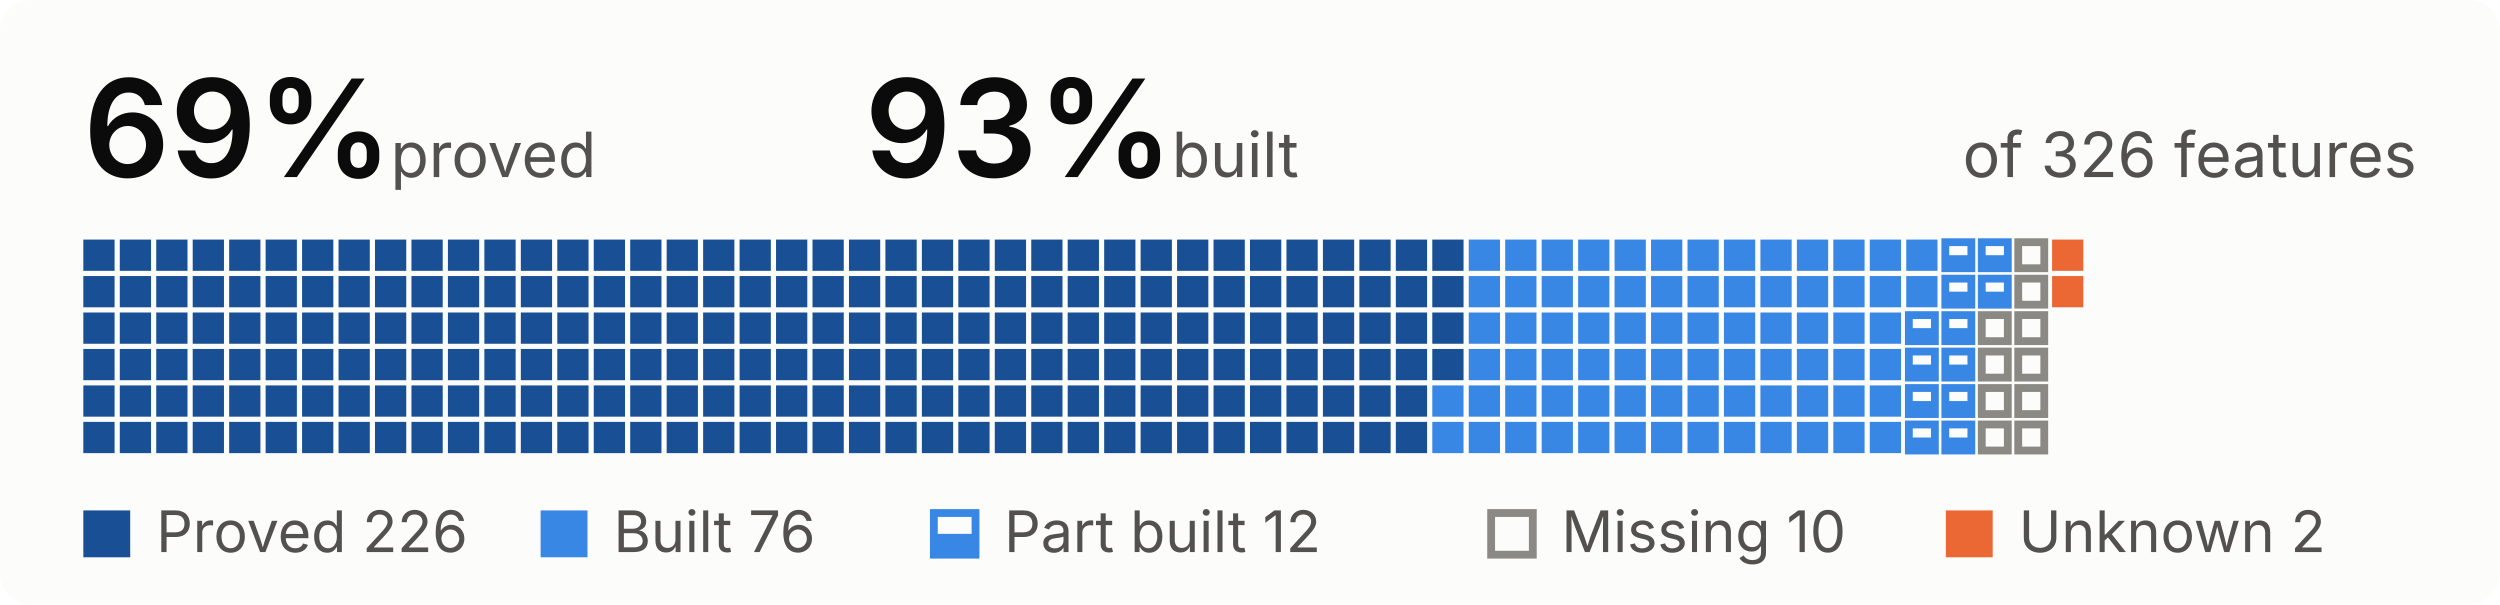
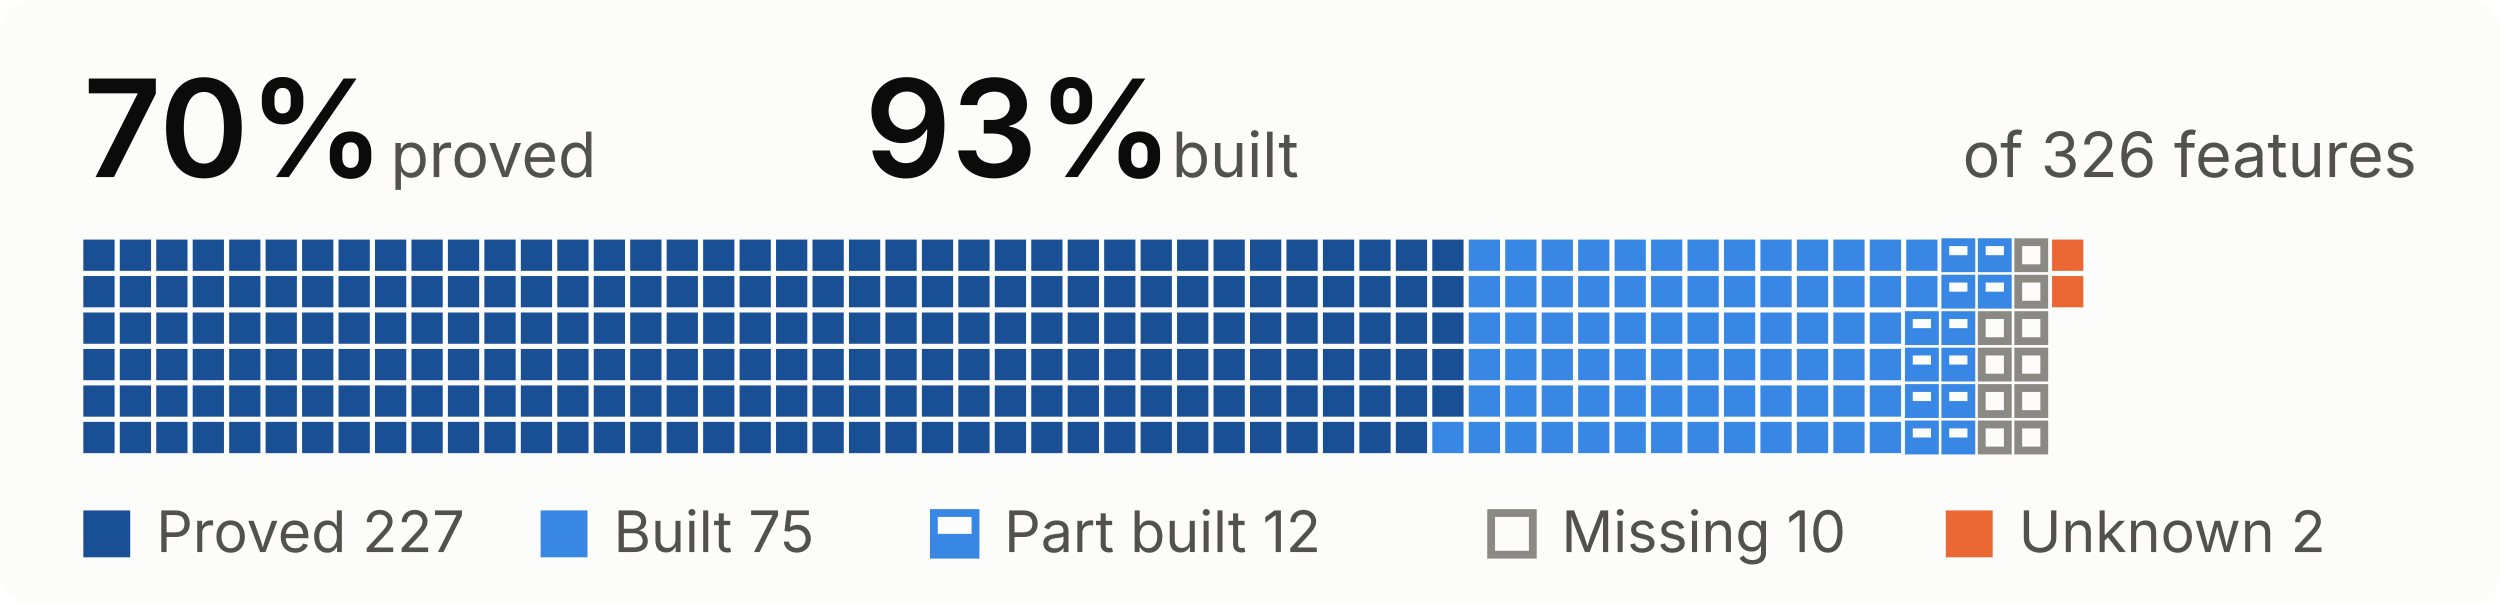
- <svg xmlns="http://www.w3.org/2000/svg" width="480" height="116" viewBox="0 0 480 116" role="img" aria-label="69 percent proved, 93 percent built, of 326 features">
+ <svg xmlns="http://www.w3.org/2000/svg" width="480" height="116" viewBox="0 0 480 116" role="img" aria-label="70 percent proved, 93 percent built, of 326 features">
  <style>
.bg{fill:#fcfcfb}.t{fill:#0b0b0b}.s{fill:#52514e}.rule{fill:#e1e0d9}
.proved{fill:#184f95}.built{fill:#3987e5}.unknown{fill:#eb6834}
.part-o{fill:none;stroke:#3987e5;stroke-width:1.5}.part-f{fill:#3987e5}
.missing{fill:none;stroke:#8a8984;stroke-width:1.5}
.pass{fill:#184f95}.fail{fill:#eb6834}.none{fill:none;stroke:#8a8984;stroke-width:1.5}
@media (prefers-color-scheme:dark){
.bg{fill:#1a1a19}.t{fill:#f0efec}.s{fill:#c3c2b7}.rule{fill:#383835}
.proved{fill:#86b6ef}.built{fill:#3987e5}.unknown{fill:#d95926}
.part-o{stroke:#3987e5}.part-f{fill:#3987e5}
.missing{stroke:#8d8c85}
.pass{fill:#86b6ef}.fail{fill:#d95926}.none{stroke:#8d8c85}
}
text{font-family:system-ui,-apple-system,"Segoe UI",sans-serif;font-size:12px}
.big{font-size:26px;font-weight:600}.b{font-weight:600}.xs{font-size:11px}
</style>
  <rect width="480" height="116" rx="6" class="bg" />
-   <text x="16.0" y="34.0" class="t big">69%</text>
+   <text x="16.0" y="34.0" class="t big">70%</text>
  <text x="75.0" y="34.0" class="s">proved</text>
  <text x="166.0" y="34.0" class="t big">93%</text>
  <text x="225.0" y="34.0" class="s">built</text>
  <text x="464.0" y="34.0" class="s" text-anchor="end">of 326 features</text>
  <rect x="16.0" y="46.0" width="6" height="6" class="proved" />
  <rect x="16.0" y="53.0" width="6" height="6" class="proved" />
  <rect x="16.0" y="60.0" width="6" height="6" class="proved" />
  <rect x="16.0" y="67.0" width="6" height="6" class="proved" />
  <rect x="16.0" y="74.0" width="6" height="6" class="proved" />
  <rect x="16.0" y="81.0" width="6" height="6" class="proved" />
  <rect x="23.0" y="46.0" width="6" height="6" class="proved" />
  <rect x="23.0" y="53.0" width="6" height="6" class="proved" />
  <rect x="23.0" y="60.0" width="6" height="6" class="proved" />
  <rect x="23.0" y="67.0" width="6" height="6" class="proved" />
  <rect x="23.0" y="74.0" width="6" height="6" class="proved" />
  <rect x="23.0" y="81.0" width="6" height="6" class="proved" />
  <rect x="30.0" y="46.0" width="6" height="6" class="proved" />
  <rect x="30.0" y="53.0" width="6" height="6" class="proved" />
  <rect x="30.0" y="60.0" width="6" height="6" class="proved" />
  <rect x="30.0" y="67.0" width="6" height="6" class="proved" />
  <rect x="30.0" y="74.0" width="6" height="6" class="proved" />
  <rect x="30.0" y="81.0" width="6" height="6" class="proved" />
  <rect x="37.0" y="46.0" width="6" height="6" class="proved" />
  <rect x="37.0" y="53.0" width="6" height="6" class="proved" />
  <rect x="37.0" y="60.0" width="6" height="6" class="proved" />
  <rect x="37.0" y="67.0" width="6" height="6" class="proved" />
  <rect x="37.0" y="74.0" width="6" height="6" class="proved" />
  <rect x="37.0" y="81.0" width="6" height="6" class="proved" />
  <rect x="44.0" y="46.0" width="6" height="6" class="proved" />
  <rect x="44.0" y="53.0" width="6" height="6" class="proved" />
  <rect x="44.0" y="60.0" width="6" height="6" class="proved" />
  <rect x="44.0" y="67.0" width="6" height="6" class="proved" />
  <rect x="44.0" y="74.0" width="6" height="6" class="proved" />
  <rect x="44.0" y="81.0" width="6" height="6" class="proved" />
  <rect x="51.0" y="46.0" width="6" height="6" class="proved" />
  <rect x="51.0" y="53.0" width="6" height="6" class="proved" />
  <rect x="51.0" y="60.0" width="6" height="6" class="proved" />
  <rect x="51.0" y="67.0" width="6" height="6" class="proved" />
  <rect x="51.0" y="74.0" width="6" height="6" class="proved" />
  <rect x="51.0" y="81.0" width="6" height="6" class="proved" />
  <rect x="58.0" y="46.0" width="6" height="6" class="proved" />
  <rect x="58.0" y="53.0" width="6" height="6" class="proved" />
  <rect x="58.0" y="60.0" width="6" height="6" class="proved" />
  <rect x="58.0" y="67.0" width="6" height="6" class="proved" />
  <rect x="58.0" y="74.0" width="6" height="6" class="proved" />
  <rect x="58.0" y="81.0" width="6" height="6" class="proved" />
  <rect x="65.0" y="46.0" width="6" height="6" class="proved" />
  <rect x="65.0" y="53.0" width="6" height="6" class="proved" />
  <rect x="65.0" y="60.0" width="6" height="6" class="proved" />
  <rect x="65.0" y="67.0" width="6" height="6" class="proved" />
  <rect x="65.0" y="74.0" width="6" height="6" class="proved" />
  <rect x="65.0" y="81.0" width="6" height="6" class="proved" />
  <rect x="72.0" y="46.0" width="6" height="6" class="proved" />
  <rect x="72.0" y="53.0" width="6" height="6" class="proved" />
  <rect x="72.0" y="60.0" width="6" height="6" class="proved" />
  <rect x="72.0" y="67.0" width="6" height="6" class="proved" />
  <rect x="72.0" y="74.0" width="6" height="6" class="proved" />
  <rect x="72.0" y="81.0" width="6" height="6" class="proved" />
  <rect x="79.0" y="46.0" width="6" height="6" class="proved" />
  <rect x="79.0" y="53.0" width="6" height="6" class="proved" />
  <rect x="79.0" y="60.0" width="6" height="6" class="proved" />
  <rect x="79.0" y="67.0" width="6" height="6" class="proved" />
  <rect x="79.0" y="74.0" width="6" height="6" class="proved" />
  <rect x="79.0" y="81.0" width="6" height="6" class="proved" />
  <rect x="86.0" y="46.0" width="6" height="6" class="proved" />
  <rect x="86.0" y="53.0" width="6" height="6" class="proved" />
  <rect x="86.0" y="60.0" width="6" height="6" class="proved" />
  <rect x="86.0" y="67.0" width="6" height="6" class="proved" />
  <rect x="86.0" y="74.0" width="6" height="6" class="proved" />
  <rect x="86.0" y="81.0" width="6" height="6" class="proved" />
  <rect x="93.0" y="46.0" width="6" height="6" class="proved" />
  <rect x="93.0" y="53.0" width="6" height="6" class="proved" />
  <rect x="93.0" y="60.0" width="6" height="6" class="proved" />
  <rect x="93.0" y="67.0" width="6" height="6" class="proved" />
  <rect x="93.0" y="74.0" width="6" height="6" class="proved" />
  <rect x="93.0" y="81.0" width="6" height="6" class="proved" />
  <rect x="100.0" y="46.0" width="6" height="6" class="proved" />
  <rect x="100.0" y="53.0" width="6" height="6" class="proved" />
  <rect x="100.0" y="60.0" width="6" height="6" class="proved" />
  <rect x="100.0" y="67.0" width="6" height="6" class="proved" />
  <rect x="100.0" y="74.0" width="6" height="6" class="proved" />
  <rect x="100.0" y="81.0" width="6" height="6" class="proved" />
  <rect x="107.0" y="46.0" width="6" height="6" class="proved" />
  <rect x="107.0" y="53.0" width="6" height="6" class="proved" />
  <rect x="107.0" y="60.0" width="6" height="6" class="proved" />
  <rect x="107.0" y="67.0" width="6" height="6" class="proved" />
  <rect x="107.0" y="74.0" width="6" height="6" class="proved" />
  <rect x="107.0" y="81.0" width="6" height="6" class="proved" />
  <rect x="114.0" y="46.0" width="6" height="6" class="proved" />
  <rect x="114.0" y="53.0" width="6" height="6" class="proved" />
  <rect x="114.0" y="60.0" width="6" height="6" class="proved" />
  <rect x="114.0" y="67.0" width="6" height="6" class="proved" />
  <rect x="114.0" y="74.0" width="6" height="6" class="proved" />
  <rect x="114.0" y="81.0" width="6" height="6" class="proved" />
  <rect x="121.0" y="46.0" width="6" height="6" class="proved" />
  <rect x="121.0" y="53.0" width="6" height="6" class="proved" />
  <rect x="121.0" y="60.0" width="6" height="6" class="proved" />
  <rect x="121.0" y="67.0" width="6" height="6" class="proved" />
  <rect x="121.0" y="74.0" width="6" height="6" class="proved" />
  <rect x="121.0" y="81.0" width="6" height="6" class="proved" />
  <rect x="128.0" y="46.0" width="6" height="6" class="proved" />
  <rect x="128.0" y="53.0" width="6" height="6" class="proved" />
  <rect x="128.0" y="60.0" width="6" height="6" class="proved" />
  <rect x="128.0" y="67.0" width="6" height="6" class="proved" />
  <rect x="128.0" y="74.0" width="6" height="6" class="proved" />
  <rect x="128.0" y="81.0" width="6" height="6" class="proved" />
  <rect x="135.0" y="46.0" width="6" height="6" class="proved" />
  <rect x="135.0" y="53.0" width="6" height="6" class="proved" />
  <rect x="135.0" y="60.0" width="6" height="6" class="proved" />
  <rect x="135.0" y="67.0" width="6" height="6" class="proved" />
  <rect x="135.0" y="74.0" width="6" height="6" class="proved" />
  <rect x="135.0" y="81.0" width="6" height="6" class="proved" />
  <rect x="142.0" y="46.0" width="6" height="6" class="proved" />
  <rect x="142.0" y="53.0" width="6" height="6" class="proved" />
  <rect x="142.0" y="60.0" width="6" height="6" class="proved" />
  <rect x="142.0" y="67.0" width="6" height="6" class="proved" />
  <rect x="142.0" y="74.0" width="6" height="6" class="proved" />
  <rect x="142.0" y="81.0" width="6" height="6" class="proved" />
  <rect x="149.0" y="46.0" width="6" height="6" class="proved" />
  <rect x="149.0" y="53.0" width="6" height="6" class="proved" />
  <rect x="149.0" y="60.0" width="6" height="6" class="proved" />
  <rect x="149.0" y="67.0" width="6" height="6" class="proved" />
  <rect x="149.0" y="74.0" width="6" height="6" class="proved" />
  <rect x="149.0" y="81.0" width="6" height="6" class="proved" />
  <rect x="156.0" y="46.0" width="6" height="6" class="proved" />
  <rect x="156.0" y="53.0" width="6" height="6" class="proved" />
  <rect x="156.0" y="60.0" width="6" height="6" class="proved" />
  <rect x="156.0" y="67.0" width="6" height="6" class="proved" />
  <rect x="156.0" y="74.0" width="6" height="6" class="proved" />
  <rect x="156.0" y="81.0" width="6" height="6" class="proved" />
  <rect x="163.0" y="46.0" width="6" height="6" class="proved" />
  <rect x="163.0" y="53.0" width="6" height="6" class="proved" />
  <rect x="163.0" y="60.0" width="6" height="6" class="proved" />
  <rect x="163.0" y="67.0" width="6" height="6" class="proved" />
  <rect x="163.0" y="74.0" width="6" height="6" class="proved" />
  <rect x="163.0" y="81.0" width="6" height="6" class="proved" />
  <rect x="170.0" y="46.0" width="6" height="6" class="proved" />
  <rect x="170.0" y="53.0" width="6" height="6" class="proved" />
  <rect x="170.0" y="60.0" width="6" height="6" class="proved" />
  <rect x="170.0" y="67.0" width="6" height="6" class="proved" />
  <rect x="170.0" y="74.0" width="6" height="6" class="proved" />
  <rect x="170.0" y="81.0" width="6" height="6" class="proved" />
  <rect x="177.0" y="46.0" width="6" height="6" class="proved" />
  <rect x="177.0" y="53.0" width="6" height="6" class="proved" />
  <rect x="177.0" y="60.0" width="6" height="6" class="proved" />
  <rect x="177.0" y="67.0" width="6" height="6" class="proved" />
  <rect x="177.0" y="74.0" width="6" height="6" class="proved" />
  <rect x="177.0" y="81.0" width="6" height="6" class="proved" />
  <rect x="184.0" y="46.0" width="6" height="6" class="proved" />
  <rect x="184.0" y="53.0" width="6" height="6" class="proved" />
  <rect x="184.0" y="60.0" width="6" height="6" class="proved" />
  <rect x="184.0" y="67.0" width="6" height="6" class="proved" />
  <rect x="184.0" y="74.0" width="6" height="6" class="proved" />
  <rect x="184.0" y="81.0" width="6" height="6" class="proved" />
  <rect x="191.0" y="46.0" width="6" height="6" class="proved" />
  <rect x="191.0" y="53.0" width="6" height="6" class="proved" />
  <rect x="191.0" y="60.0" width="6" height="6" class="proved" />
  <rect x="191.0" y="67.0" width="6" height="6" class="proved" />
  <rect x="191.0" y="74.0" width="6" height="6" class="proved" />
  <rect x="191.0" y="81.0" width="6" height="6" class="proved" />
  <rect x="198.0" y="46.0" width="6" height="6" class="proved" />
  <rect x="198.0" y="53.0" width="6" height="6" class="proved" />
  <rect x="198.0" y="60.0" width="6" height="6" class="proved" />
  <rect x="198.0" y="67.0" width="6" height="6" class="proved" />
  <rect x="198.0" y="74.0" width="6" height="6" class="proved" />
  <rect x="198.0" y="81.0" width="6" height="6" class="proved" />
  <rect x="205.0" y="46.0" width="6" height="6" class="proved" />
  <rect x="205.0" y="53.0" width="6" height="6" class="proved" />
  <rect x="205.0" y="60.0" width="6" height="6" class="proved" />
  <rect x="205.0" y="67.0" width="6" height="6" class="proved" />
  <rect x="205.0" y="74.0" width="6" height="6" class="proved" />
  <rect x="205.0" y="81.0" width="6" height="6" class="proved" />
  <rect x="212.0" y="46.0" width="6" height="6" class="proved" />
  <rect x="212.0" y="53.0" width="6" height="6" class="proved" />
  <rect x="212.0" y="60.0" width="6" height="6" class="proved" />
  <rect x="212.0" y="67.0" width="6" height="6" class="proved" />
  <rect x="212.0" y="74.0" width="6" height="6" class="proved" />
  <rect x="212.0" y="81.0" width="6" height="6" class="proved" />
  <rect x="219.0" y="46.0" width="6" height="6" class="proved" />
  <rect x="219.0" y="53.0" width="6" height="6" class="proved" />
  <rect x="219.0" y="60.0" width="6" height="6" class="proved" />
  <rect x="219.0" y="67.0" width="6" height="6" class="proved" />
  <rect x="219.0" y="74.0" width="6" height="6" class="proved" />
  <rect x="219.0" y="81.0" width="6" height="6" class="proved" />
  <rect x="226.0" y="46.0" width="6" height="6" class="proved" />
  <rect x="226.0" y="53.0" width="6" height="6" class="proved" />
  <rect x="226.0" y="60.0" width="6" height="6" class="proved" />
  <rect x="226.0" y="67.0" width="6" height="6" class="proved" />
  <rect x="226.0" y="74.0" width="6" height="6" class="proved" />
  <rect x="226.0" y="81.0" width="6" height="6" class="proved" />
  <rect x="233.0" y="46.0" width="6" height="6" class="proved" />
  <rect x="233.0" y="53.0" width="6" height="6" class="proved" />
  <rect x="233.0" y="60.0" width="6" height="6" class="proved" />
  <rect x="233.0" y="67.0" width="6" height="6" class="proved" />
  <rect x="233.0" y="74.0" width="6" height="6" class="proved" />
  <rect x="233.0" y="81.0" width="6" height="6" class="proved" />
  <rect x="240.0" y="46.0" width="6" height="6" class="proved" />
  <rect x="240.0" y="53.0" width="6" height="6" class="proved" />
  <rect x="240.0" y="60.0" width="6" height="6" class="proved" />
  <rect x="240.0" y="67.0" width="6" height="6" class="proved" />
  <rect x="240.0" y="74.0" width="6" height="6" class="proved" />
  <rect x="240.0" y="81.0" width="6" height="6" class="proved" />
  <rect x="247.0" y="46.0" width="6" height="6" class="proved" />
  <rect x="247.0" y="53.0" width="6" height="6" class="proved" />
  <rect x="247.0" y="60.0" width="6" height="6" class="proved" />
  <rect x="247.0" y="67.0" width="6" height="6" class="proved" />
  <rect x="247.0" y="74.0" width="6" height="6" class="proved" />
  <rect x="247.0" y="81.0" width="6" height="6" class="proved" />
  <rect x="254.0" y="46.0" width="6" height="6" class="proved" />
  <rect x="254.0" y="53.0" width="6" height="6" class="proved" />
  <rect x="254.0" y="60.0" width="6" height="6" class="proved" />
  <rect x="254.0" y="67.0" width="6" height="6" class="proved" />
  <rect x="254.0" y="74.0" width="6" height="6" class="proved" />
  <rect x="254.0" y="81.0" width="6" height="6" class="proved" />
  <rect x="261.0" y="46.0" width="6" height="6" class="proved" />
  <rect x="261.0" y="53.0" width="6" height="6" class="proved" />
  <rect x="261.0" y="60.0" width="6" height="6" class="proved" />
  <rect x="261.0" y="67.0" width="6" height="6" class="proved" />
  <rect x="261.0" y="74.0" width="6" height="6" class="proved" />
  <rect x="261.0" y="81.0" width="6" height="6" class="proved" />
  <rect x="268.0" y="46.0" width="6" height="6" class="proved" />
  <rect x="268.0" y="53.0" width="6" height="6" class="proved" />
  <rect x="268.0" y="60.0" width="6" height="6" class="proved" />
  <rect x="268.0" y="67.0" width="6" height="6" class="proved" />
  <rect x="268.0" y="74.0" width="6" height="6" class="proved" />
  <rect x="268.0" y="81.0" width="6" height="6" class="proved" />
  <rect x="275.0" y="46.0" width="6" height="6" class="proved" />
  <rect x="275.0" y="53.0" width="6" height="6" class="proved" />
  <rect x="275.0" y="60.0" width="6" height="6" class="proved" />
  <rect x="275.0" y="67.0" width="6" height="6" class="proved" />
-   <rect x="275.0" y="74.0" width="6" height="6" class="built" />
+   <rect x="275.0" y="74.0" width="6" height="6" class="proved" />
  <rect x="275.0" y="81.0" width="6" height="6" class="built" />
  <rect x="282.0" y="46.0" width="6" height="6" class="built" />
  <rect x="282.0" y="53.0" width="6" height="6" class="built" />
  <rect x="282.0" y="60.0" width="6" height="6" class="built" />
  <rect x="282.0" y="67.0" width="6" height="6" class="built" />
  <rect x="282.0" y="74.0" width="6" height="6" class="built" />
  <rect x="282.0" y="81.0" width="6" height="6" class="built" />
  <rect x="289.0" y="46.0" width="6" height="6" class="built" />
  <rect x="289.0" y="53.0" width="6" height="6" class="built" />
  <rect x="289.0" y="60.0" width="6" height="6" class="built" />
  <rect x="289.0" y="67.0" width="6" height="6" class="built" />
  <rect x="289.0" y="74.0" width="6" height="6" class="built" />
  <rect x="289.0" y="81.0" width="6" height="6" class="built" />
  <rect x="296.0" y="46.0" width="6" height="6" class="built" />
  <rect x="296.0" y="53.0" width="6" height="6" class="built" />
  <rect x="296.0" y="60.0" width="6" height="6" class="built" />
  <rect x="296.0" y="67.0" width="6" height="6" class="built" />
  <rect x="296.0" y="74.0" width="6" height="6" class="built" />
  <rect x="296.0" y="81.0" width="6" height="6" class="built" />
  <rect x="303.0" y="46.0" width="6" height="6" class="built" />
  <rect x="303.0" y="53.0" width="6" height="6" class="built" />
  <rect x="303.0" y="60.0" width="6" height="6" class="built" />
  <rect x="303.0" y="67.0" width="6" height="6" class="built" />
  <rect x="303.0" y="74.0" width="6" height="6" class="built" />
  <rect x="303.0" y="81.0" width="6" height="6" class="built" />
  <rect x="310.0" y="46.0" width="6" height="6" class="built" />
  <rect x="310.0" y="53.0" width="6" height="6" class="built" />
  <rect x="310.0" y="60.0" width="6" height="6" class="built" />
  <rect x="310.0" y="67.0" width="6" height="6" class="built" />
  <rect x="310.0" y="74.0" width="6" height="6" class="built" />
  <rect x="310.0" y="81.0" width="6" height="6" class="built" />
  <rect x="317.0" y="46.0" width="6" height="6" class="built" />
  <rect x="317.0" y="53.0" width="6" height="6" class="built" />
  <rect x="317.0" y="60.0" width="6" height="6" class="built" />
  <rect x="317.0" y="67.0" width="6" height="6" class="built" />
  <rect x="317.0" y="74.0" width="6" height="6" class="built" />
  <rect x="317.0" y="81.0" width="6" height="6" class="built" />
  <rect x="324.0" y="46.0" width="6" height="6" class="built" />
  <rect x="324.0" y="53.0" width="6" height="6" class="built" />
  <rect x="324.0" y="60.0" width="6" height="6" class="built" />
  <rect x="324.0" y="67.0" width="6" height="6" class="built" />
  <rect x="324.0" y="74.0" width="6" height="6" class="built" />
  <rect x="324.0" y="81.0" width="6" height="6" class="built" />
  <rect x="331.0" y="46.0" width="6" height="6" class="built" />
  <rect x="331.0" y="53.0" width="6" height="6" class="built" />
  <rect x="331.0" y="60.0" width="6" height="6" class="built" />
  <rect x="331.0" y="67.0" width="6" height="6" class="built" />
  <rect x="331.0" y="74.0" width="6" height="6" class="built" />
  <rect x="331.0" y="81.0" width="6" height="6" class="built" />
  <rect x="338.0" y="46.0" width="6" height="6" class="built" />
  <rect x="338.0" y="53.0" width="6" height="6" class="built" />
  <rect x="338.0" y="60.0" width="6" height="6" class="built" />
  <rect x="338.0" y="67.0" width="6" height="6" class="built" />
  <rect x="338.0" y="74.0" width="6" height="6" class="built" />
  <rect x="338.0" y="81.0" width="6" height="6" class="built" />
  <rect x="345.0" y="46.0" width="6" height="6" class="built" />
  <rect x="345.0" y="53.0" width="6" height="6" class="built" />
  <rect x="345.0" y="60.0" width="6" height="6" class="built" />
  <rect x="345.0" y="67.0" width="6" height="6" class="built" />
  <rect x="345.0" y="74.0" width="6" height="6" class="built" />
  <rect x="345.0" y="81.0" width="6" height="6" class="built" />
  <rect x="352.0" y="46.0" width="6" height="6" class="built" />
  <rect x="352.0" y="53.0" width="6" height="6" class="built" />
  <rect x="352.0" y="60.0" width="6" height="6" class="built" />
  <rect x="352.0" y="67.0" width="6" height="6" class="built" />
  <rect x="352.0" y="74.0" width="6" height="6" class="built" />
  <rect x="352.0" y="81.0" width="6" height="6" class="built" />
  <rect x="359.0" y="46.0" width="6" height="6" class="built" />
  <rect x="359.0" y="53.0" width="6" height="6" class="built" />
  <rect x="359.0" y="60.0" width="6" height="6" class="built" />
  <rect x="359.0" y="67.0" width="6" height="6" class="built" />
  <rect x="359.0" y="74.0" width="6" height="6" class="built" />
  <rect x="359.0" y="81.0" width="6" height="6" class="built" />
  <rect x="366.0" y="46.0" width="6" height="6" class="built" />
  <rect x="366.0" y="53.0" width="6" height="6" class="built" />
  <rect x="366.5" y="60.5" width="5" height="5" fill="none" class="part-o" />
  <rect x="366.0" y="63.0" width="6" height="3.0" class="part-f" />
  <rect x="366.5" y="67.5" width="5" height="5" fill="none" class="part-o" />
  <rect x="366.0" y="70.0" width="6" height="3.0" class="part-f" />
  <rect x="366.5" y="74.5" width="5" height="5" fill="none" class="part-o" />
  <rect x="366.0" y="77.0" width="6" height="3.0" class="part-f" />
  <rect x="366.5" y="81.5" width="5" height="5" fill="none" class="part-o" />
  <rect x="366.0" y="84.0" width="6" height="3.0" class="part-f" />
  <rect x="373.5" y="46.5" width="5" height="5" fill="none" class="part-o" />
  <rect x="373.0" y="49.0" width="6" height="3.0" class="part-f" />
  <rect x="373.5" y="53.5" width="5" height="5" fill="none" class="part-o" />
  <rect x="373.0" y="56.0" width="6" height="3.0" class="part-f" />
  <rect x="373.5" y="60.5" width="5" height="5" fill="none" class="part-o" />
  <rect x="373.0" y="63.0" width="6" height="3.0" class="part-f" />
  <rect x="373.5" y="67.5" width="5" height="5" fill="none" class="part-o" />
  <rect x="373.0" y="70.0" width="6" height="3.0" class="part-f" />
  <rect x="373.5" y="74.5" width="5" height="5" fill="none" class="part-o" />
  <rect x="373.0" y="77.0" width="6" height="3.0" class="part-f" />
  <rect x="373.5" y="81.5" width="5" height="5" fill="none" class="part-o" />
  <rect x="373.0" y="84.0" width="6" height="3.0" class="part-f" />
  <rect x="380.5" y="46.5" width="5" height="5" fill="none" class="part-o" />
  <rect x="380.0" y="49.0" width="6" height="3.0" class="part-f" />
  <rect x="380.5" y="53.5" width="5" height="5" fill="none" class="part-o" />
  <rect x="380.0" y="56.0" width="6" height="3.0" class="part-f" />
  <rect x="380.5" y="60.5" width="5" height="5" fill="none" class="missing" />
  <rect x="380.5" y="67.5" width="5" height="5" fill="none" class="missing" />
  <rect x="380.5" y="74.5" width="5" height="5" fill="none" class="missing" />
  <rect x="380.5" y="81.5" width="5" height="5" fill="none" class="missing" />
  <rect x="387.5" y="46.5" width="5" height="5" fill="none" class="missing" />
  <rect x="387.5" y="53.5" width="5" height="5" fill="none" class="missing" />
  <rect x="387.5" y="60.5" width="5" height="5" fill="none" class="missing" />
  <rect x="387.5" y="67.5" width="5" height="5" fill="none" class="missing" />
  <rect x="387.5" y="74.5" width="5" height="5" fill="none" class="missing" />
  <rect x="387.5" y="81.5" width="5" height="5" fill="none" class="missing" />
  <rect x="394.0" y="46.0" width="6" height="6" class="unknown" />
  <rect x="394.0" y="53.0" width="6" height="6" class="unknown" />
  <rect x="16.0" y="98.0" width="9" height="9" class="proved" />
-   <text x="30.0" y="106.0" class="s xs">Proved 226</text>
+   <text x="30.0" y="106.0" class="s xs">Proved 227</text>
  <rect x="103.8" y="98.0" width="9" height="9" class="built" />
-   <text x="117.8" y="106.0" class="s xs">Built 76</text>
+   <text x="117.8" y="106.0" class="s xs">Built 75</text>
  <rect x="179.3" y="98.5" width="8" height="8" fill="none" class="part-o" />
  <rect x="178.8" y="102.5" width="9" height="4.5" class="part-f" />
  <text x="192.8" y="106.0" class="s xs">Part built 12</text>
  <rect x="286.3" y="98.5" width="8" height="8" fill="none" class="missing" />
  <text x="299.8" y="106.0" class="s xs">Missing 10</text>
  <rect x="373.6" y="98.0" width="9" height="9" class="unknown" />
  <text x="387.6" y="106.0" class="s xs">Unknown 2</text>
</svg>
